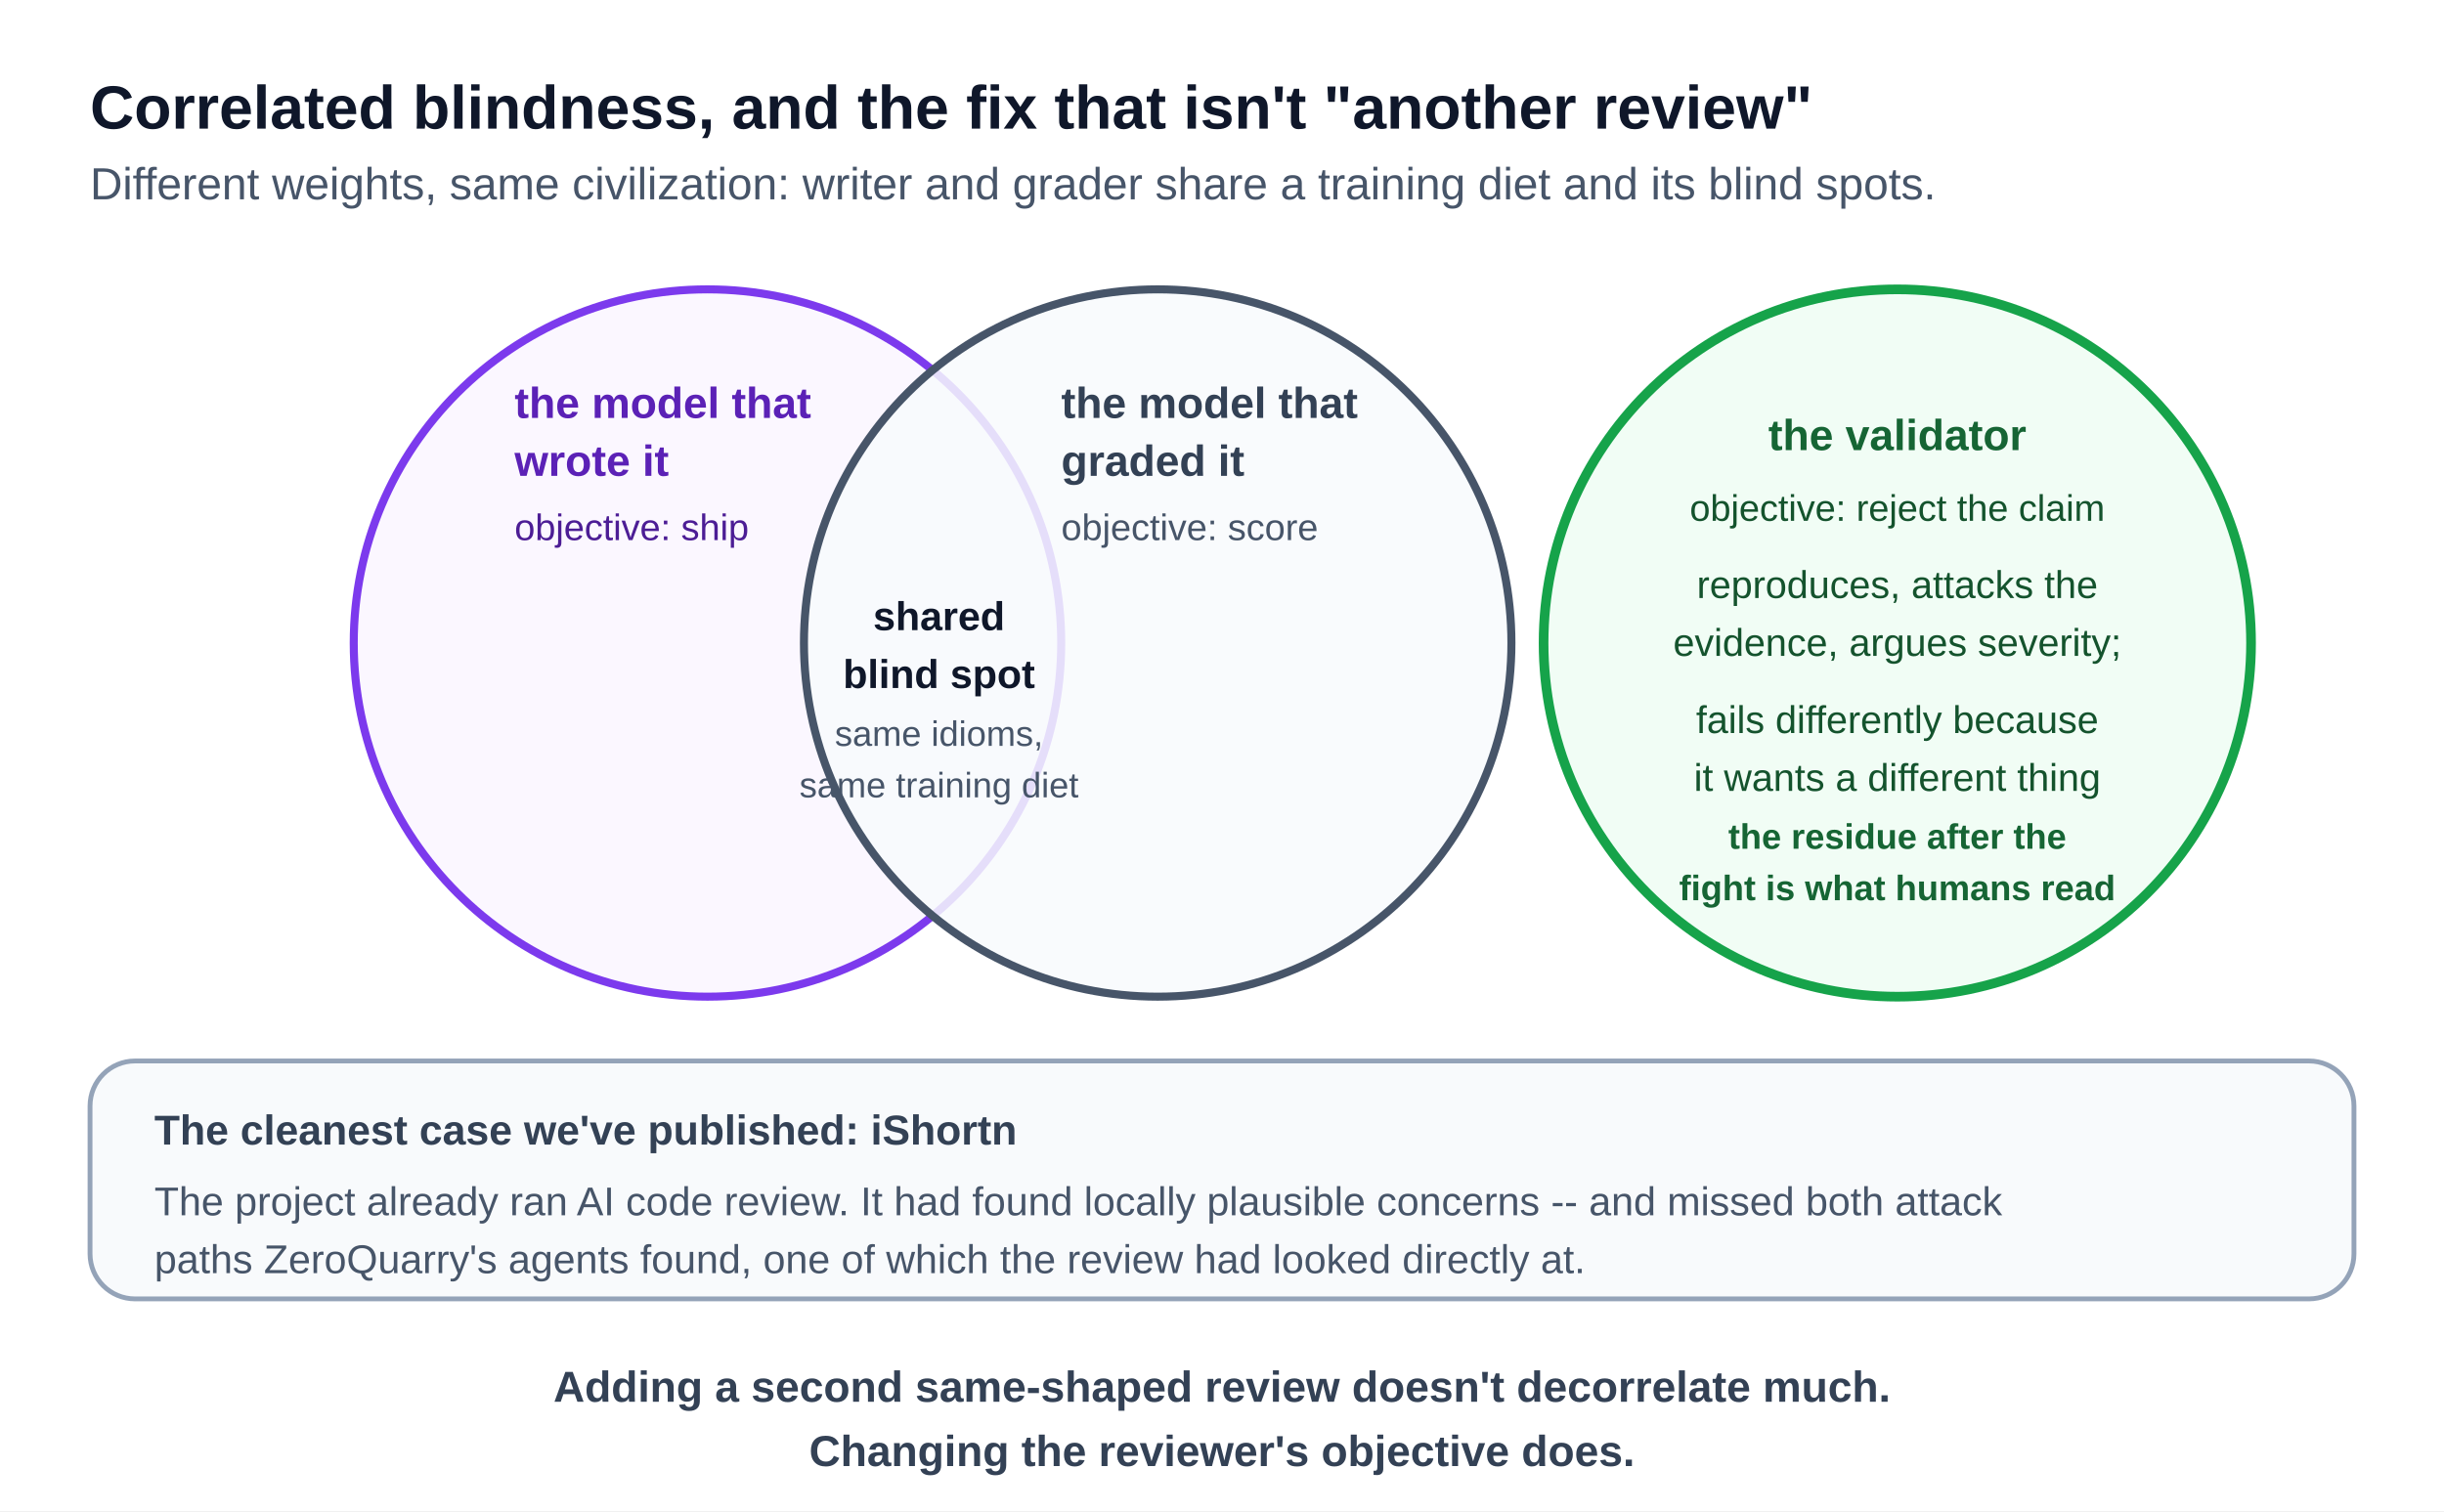
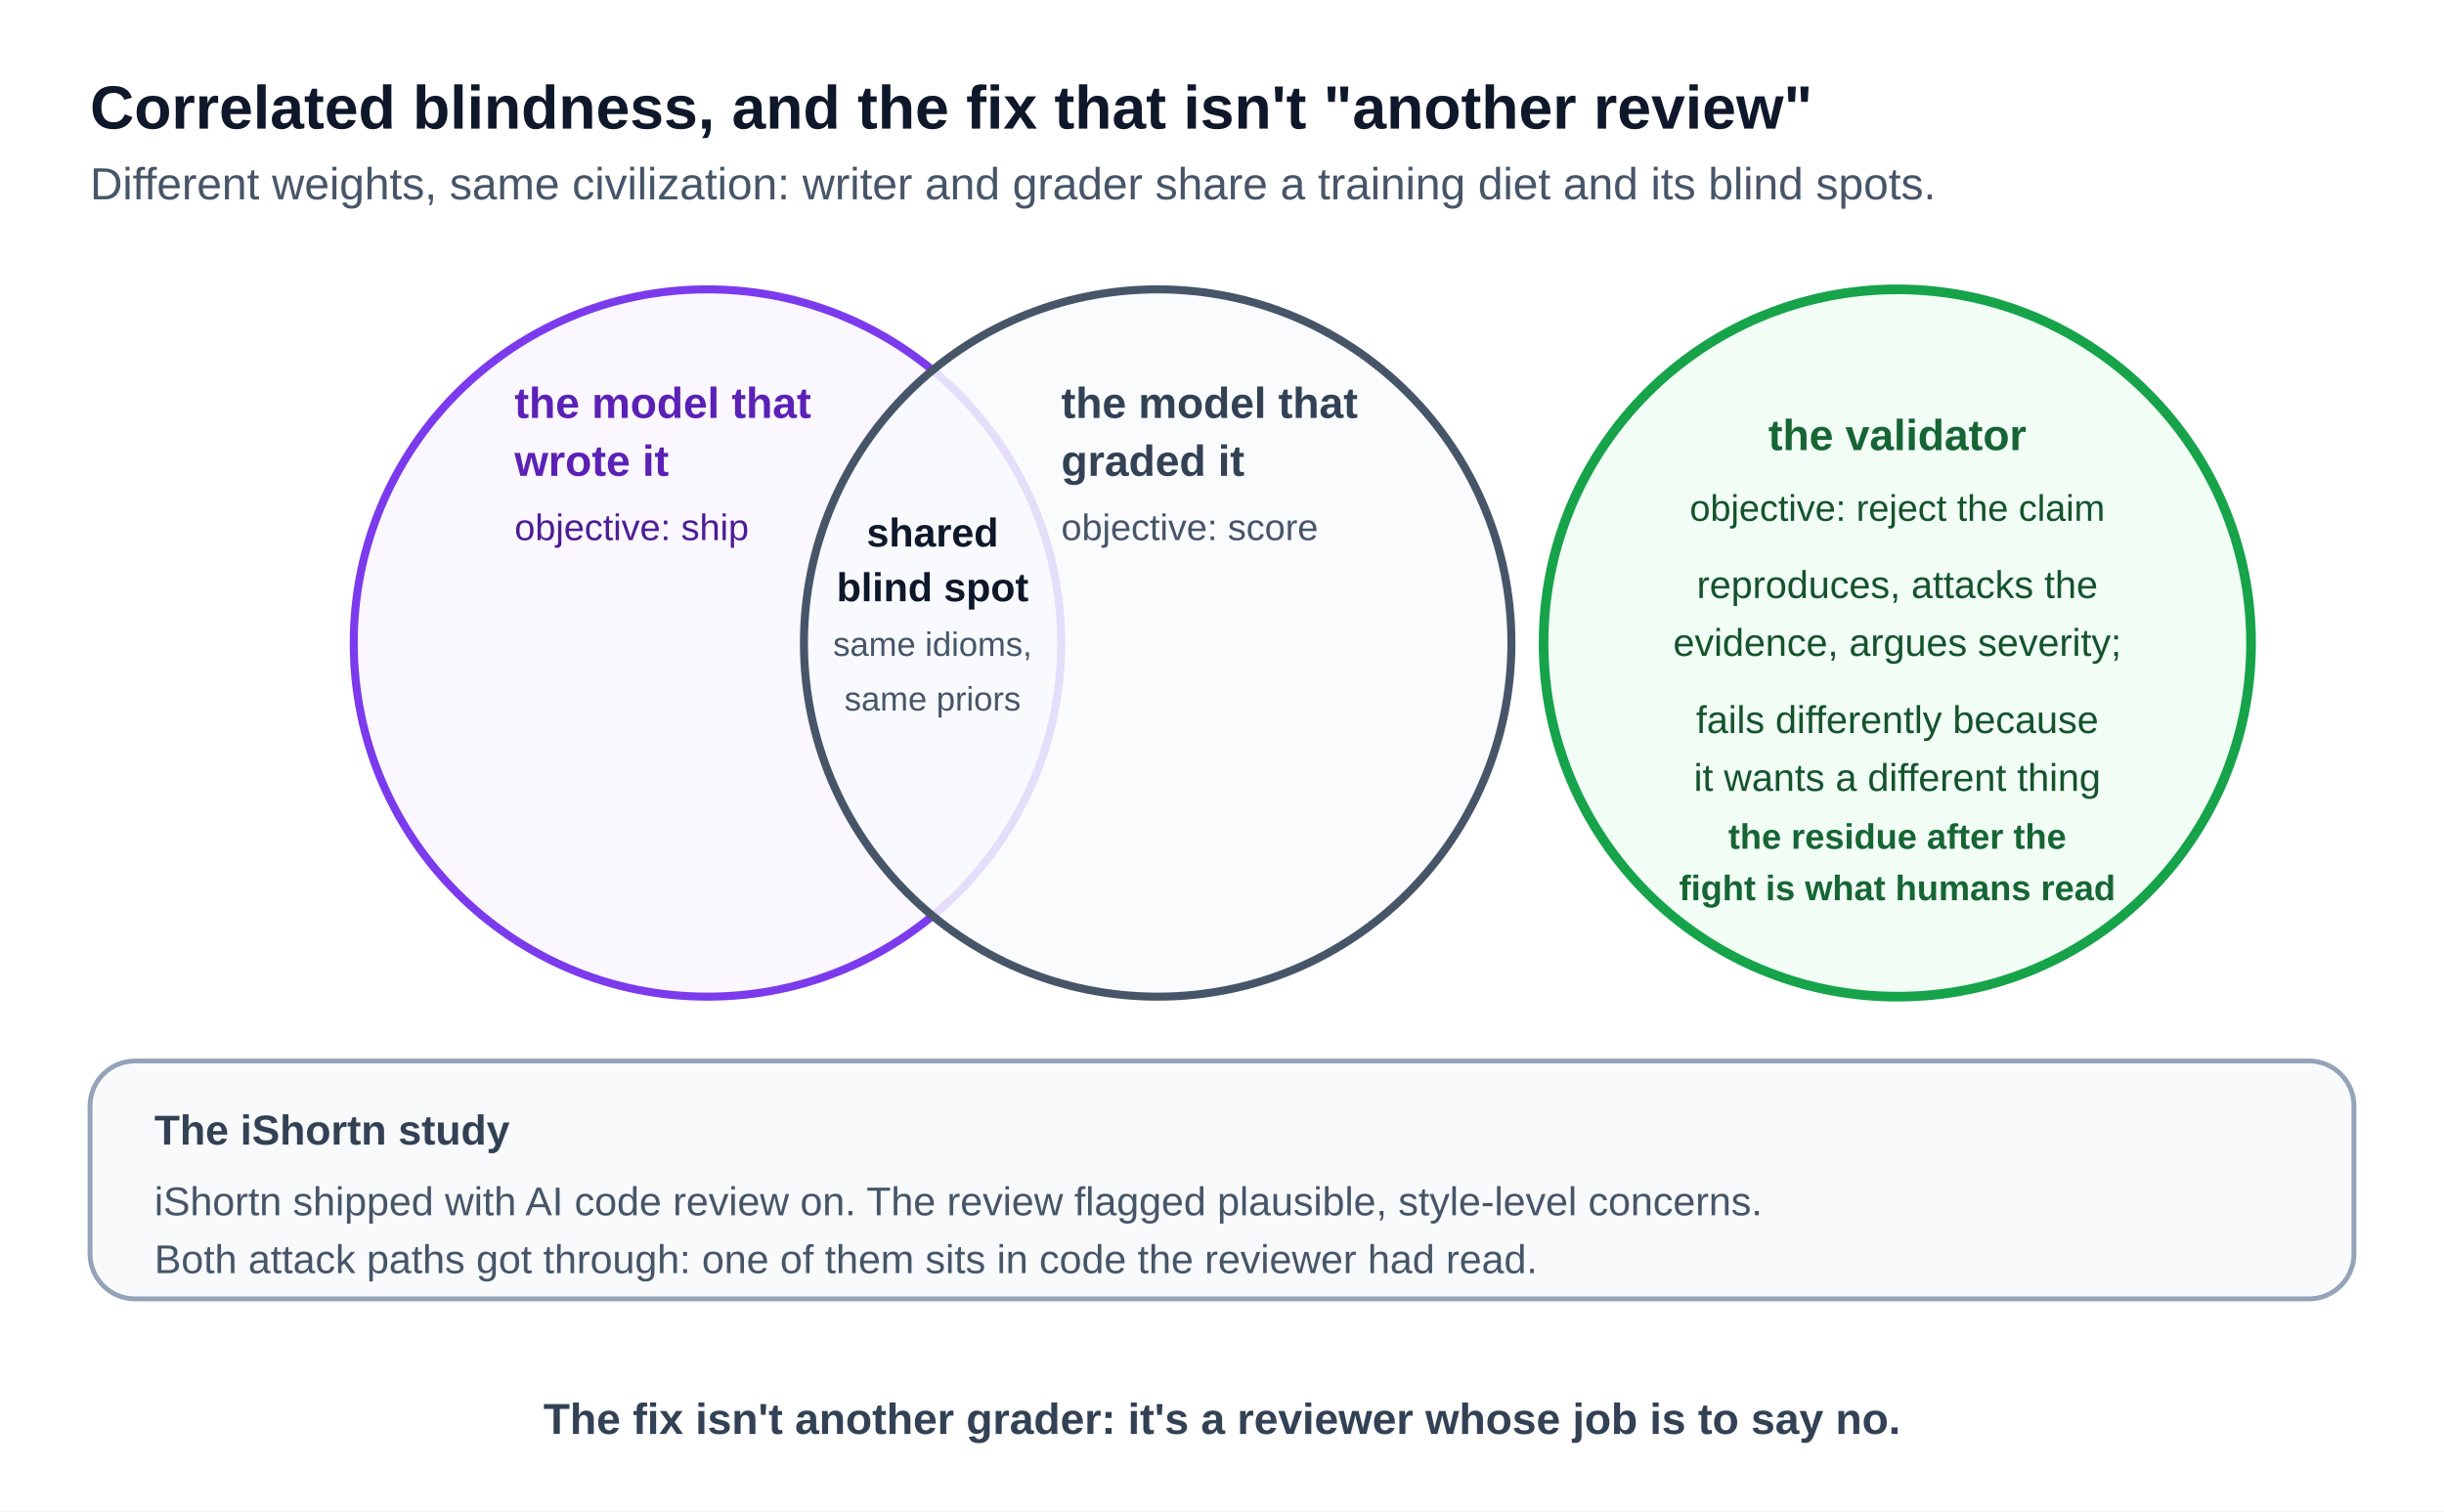
<svg xmlns="http://www.w3.org/2000/svg" viewBox="0 0 760 470" font-family="-apple-system, BlinkMacSystemFont, 'Segoe UI', 'Helvetica Neue', Arial, sans-serif">
  <defs>
    <filter id="ds" x="-20%" y="-20%" width="140%" height="140%">
      <feDropShadow dx="0" dy="1.5" stdDeviation="2" flood-color="#0f172a" flood-opacity="0.15" />
    </filter>
  </defs>
  <rect x="0" y="0" width="760" height="470" fill="#ffffff" />
  <text x="28" y="40" font-size="19" font-weight="700" fill="#0f172a">Correlated blindness, and the fix that isn't "another review"</text>
  <text x="28" y="62" font-size="14" fill="#475569">Different weights, same civilization: writer and grader share a training diet and its blind spots.</text>
  <circle cx="220" cy="200" r="110" fill="#faf5ff" fill-opacity="0.85" stroke="#7c3aed" stroke-width="2.5" />
  <circle cx="360" cy="200" r="110" fill="#f8fafc" fill-opacity="0.85" stroke="#475569" stroke-width="2.5" />
  <text x="160" y="130" font-size="13.5" font-weight="700" fill="#5b21b6">the model that</text>
  <text x="160" y="148" font-size="13.5" font-weight="700" fill="#5b21b6">wrote it</text>
  <text x="160" y="168" font-size="11.5" fill="#4c1d95">objective: ship</text>
  <text x="330" y="130" font-size="13.5" font-weight="700" fill="#334155">the model that</text>
  <text x="330" y="148" font-size="13.5" font-weight="700" fill="#334155">graded it</text>
  <text x="330" y="168" font-size="11.5" fill="#475569">objective: score</text>
-   <rect x="248" y="230" width="90" height="0" fill="none" />
-   <text x="292" y="196" font-size="12.5" font-weight="700" fill="#0f172a" text-anchor="middle">shared</text>
-   <text x="292" y="214" font-size="12.5" font-weight="700" fill="#0f172a" text-anchor="middle">blind spot</text>
-   <text x="292" y="232" font-size="11" fill="#475569" text-anchor="middle">same idioms,</text>
-   <text x="292" y="248" font-size="11" fill="#475569" text-anchor="middle">same training diet</text>
+   <text x="290" y="170" font-size="12.5" font-weight="700" fill="#0f172a" text-anchor="middle">shared</text>
+   <text x="290" y="187" font-size="12.5" font-weight="700" fill="#0f172a" text-anchor="middle">blind spot</text>
+   <text x="290" y="204" font-size="10.5" fill="#475569" text-anchor="middle">same idioms,</text>
+   <text x="290" y="221" font-size="10.5" fill="#475569" text-anchor="middle">same priors</text>
  <circle cx="590" cy="200" r="110" fill="#f0fdf4" fill-opacity="0.9" stroke="#16a34a" stroke-width="3" />
  <text x="590" y="140" font-size="13.5" font-weight="700" fill="#166534" text-anchor="middle">the validator</text>
  <text x="590" y="162" font-size="11.5" fill="#14532d" text-anchor="middle">objective: reject the claim</text>
  <text x="590" y="186" font-size="12" fill="#14532d" text-anchor="middle">reproduces, attacks the</text>
  <text x="590" y="204" font-size="12" fill="#14532d" text-anchor="middle">evidence, argues severity;</text>
  <text x="590" y="228" font-size="12" fill="#14532d" text-anchor="middle">fails differently because</text>
  <text x="590" y="246" font-size="12" fill="#14532d" text-anchor="middle">it wants a different thing</text>
  <text x="590" y="264" font-size="11" font-weight="600" fill="#166534" text-anchor="middle">the residue after the</text>
  <text x="590" y="280" font-size="11" font-weight="600" fill="#166534" text-anchor="middle">fight is what humans read</text>
  <rect x="28" y="330" width="704" height="74" rx="14" fill="#f8fafc" stroke="#94a3b8" stroke-width="1.5" />
-   <text x="48" y="356" font-size="13" font-weight="700" fill="#334155">The cleanest case we've published: iShortn</text>
-   <text x="48" y="378" font-size="12.5" fill="#475569">The project already ran AI code review. It had found locally plausible concerns -- and missed both attack</text>
-   <text x="48" y="396" font-size="12.5" fill="#475569">paths ZeroQuarry's agents found, one of which the review had looked directly at.</text>
-   <text x="380" y="436" font-size="13.5" font-weight="600" fill="#334155" text-anchor="middle">Adding a second same-shaped review doesn't decorrelate much.</text>
-   <text x="380" y="456" font-size="13.5" font-weight="600" fill="#334155" text-anchor="middle">Changing the reviewer's objective does.</text>
+   <text x="48" y="356" font-size="13" font-weight="700" fill="#334155">The iShortn study</text>
+   <text x="48" y="378" font-size="12.5" fill="#475569">iShortn shipped with AI code review on. The review flagged plausible, style-level concerns.</text>
+   <text x="48" y="396" font-size="12.5" fill="#475569">Both attack paths got through: one of them sits in code the reviewer had read.</text>
+   <text x="380" y="446" font-size="13.5" font-weight="600" fill="#334155" text-anchor="middle">The fix isn't another grader: it's a reviewer whose job is to say no.</text>
</svg>
